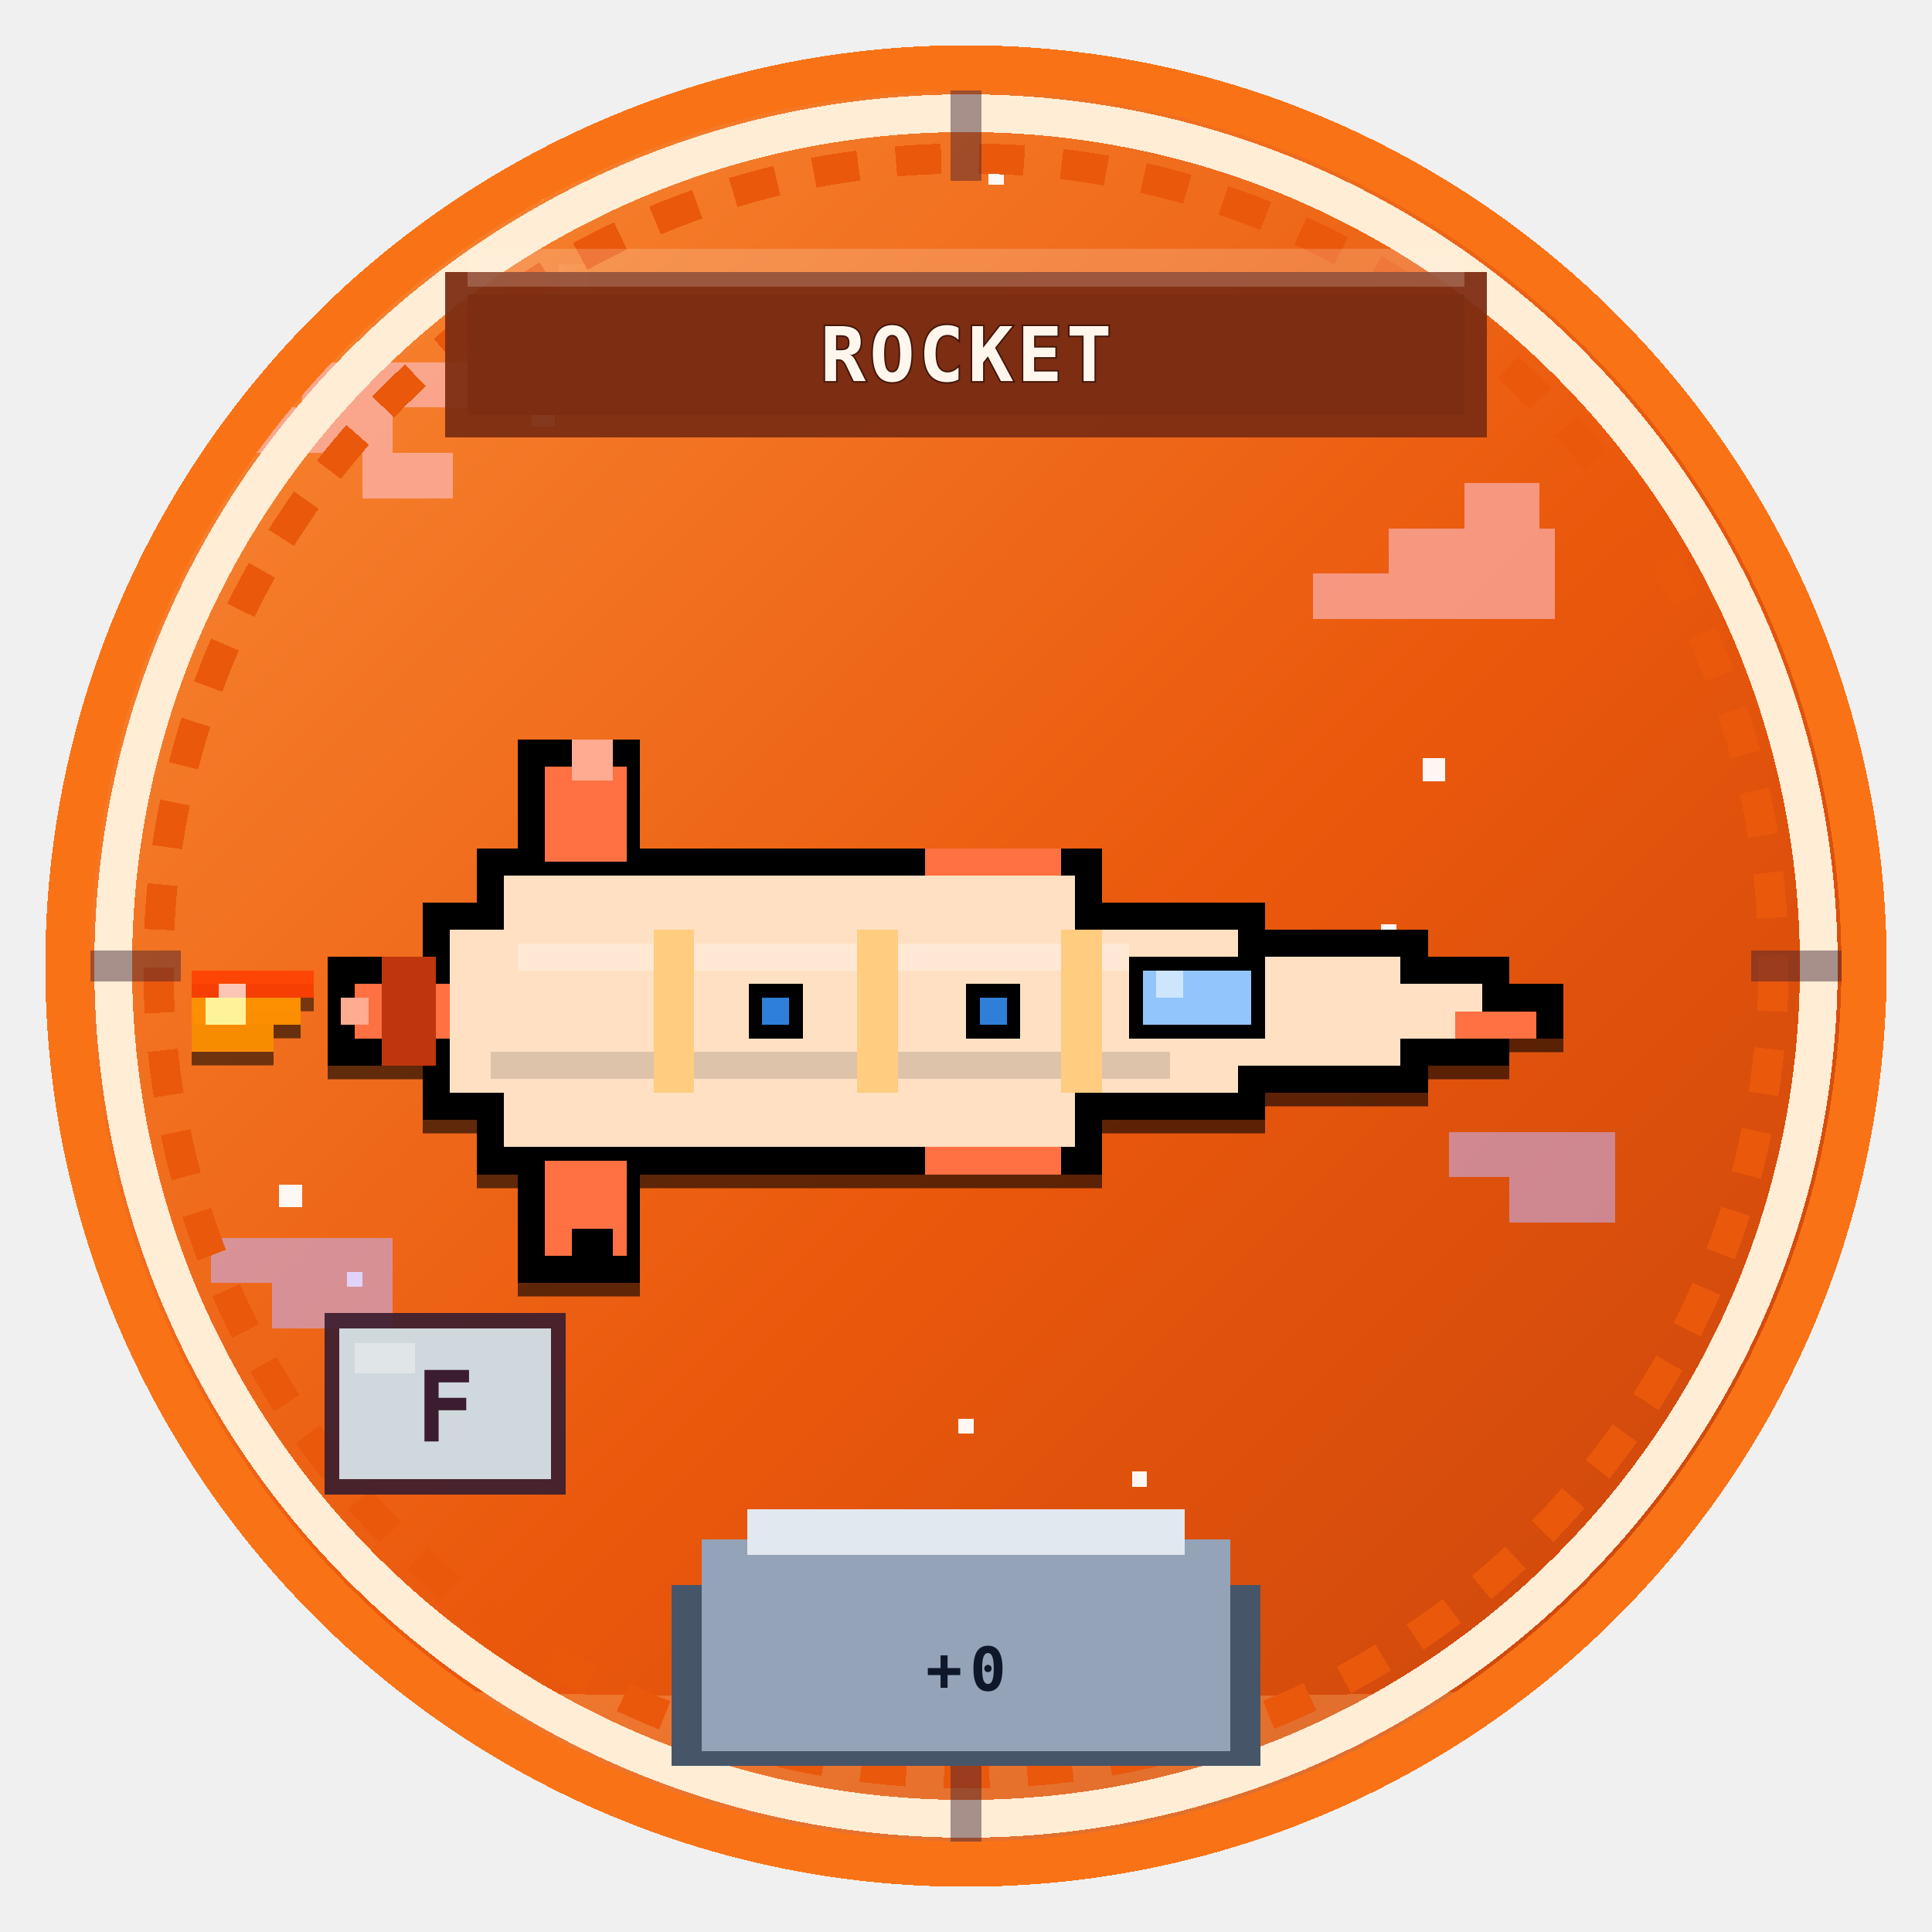
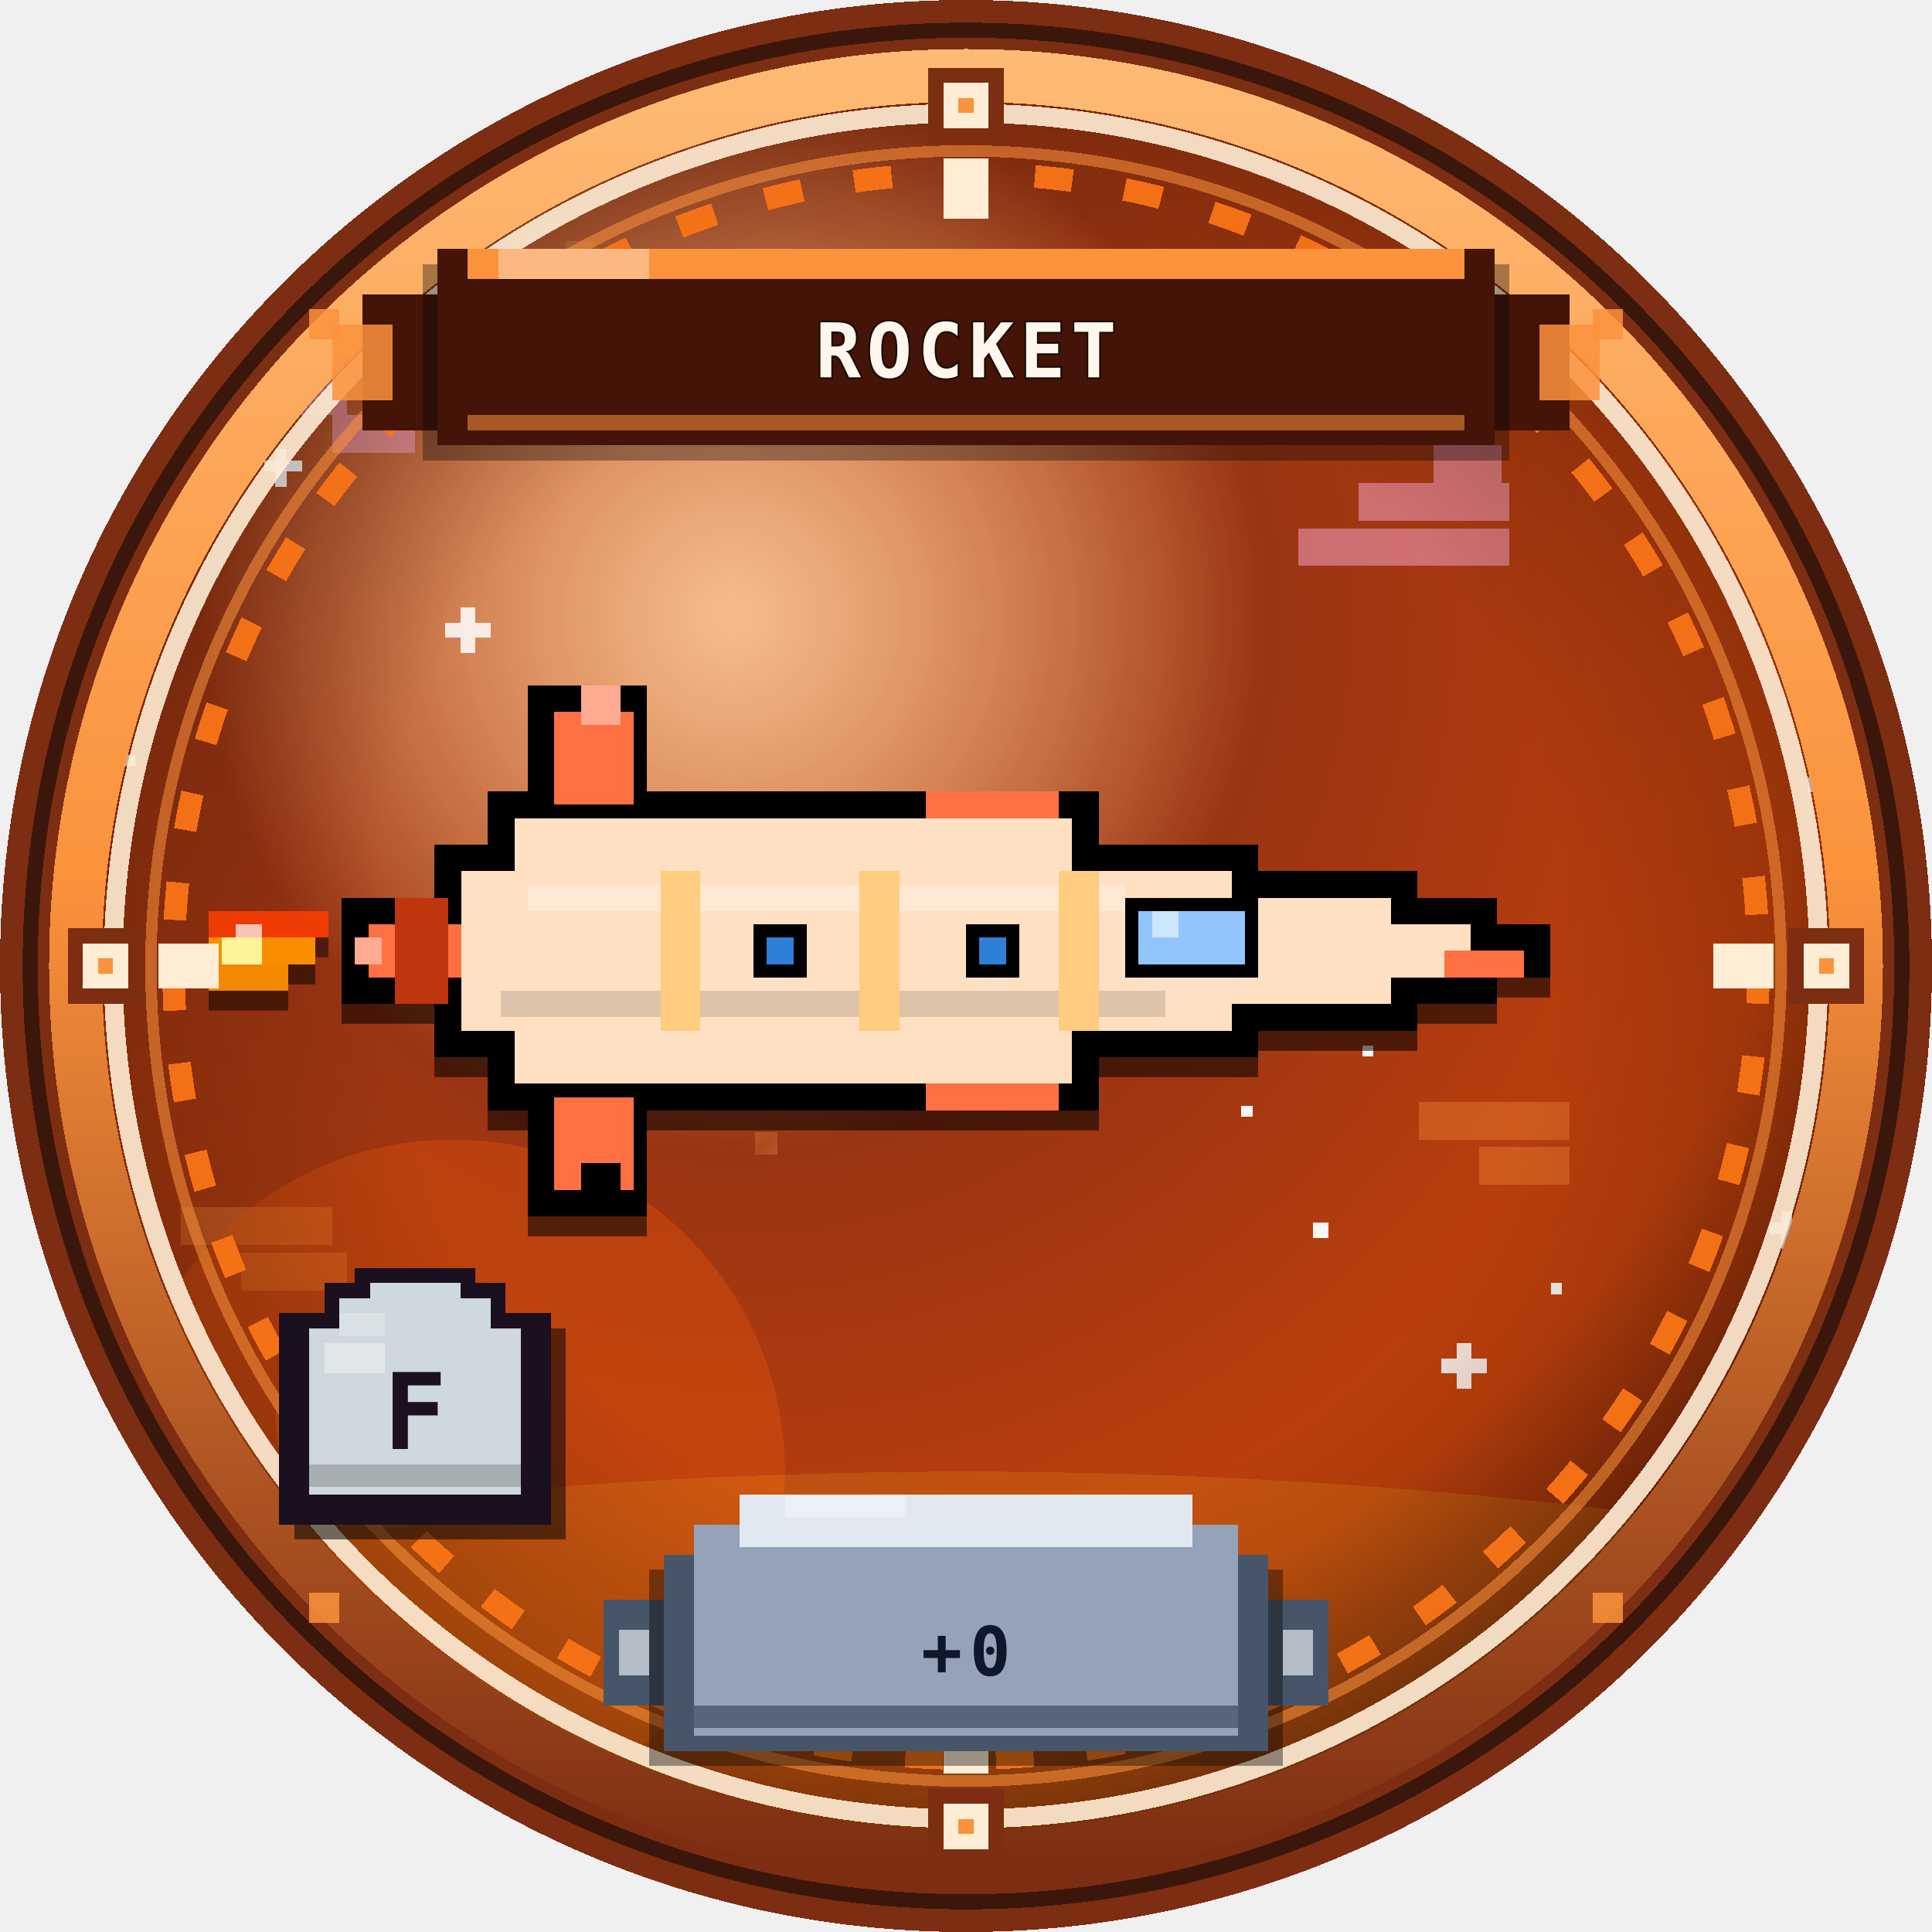
<svg xmlns="http://www.w3.org/2000/svg" viewBox="0 0 512 512" class="w-full h-full" shape-rendering="crispEdges">
  <defs>
-     <linearGradient id="bg_badge_5552" x1="0%" y1="0%" x2="100%" y2="100%">
-       <stop offset="0%" stop-color="#fb923c" />
-       <stop offset="55%" stop-color="#ea580c" />
-       <stop offset="100%" stop-color="#c2410c" />
-     </linearGradient>
-     <linearGradient id="hull_badge_5552" x1="0%" y1="0%" x2="100%" y2="0%">
+     <radialGradient id="bg_badge_7564" cx="38%" cy="32%" r="78%">
+       <stop offset="0%" stop-color="#fb923c" stop-opacity="0.55" />
+       <stop offset="35%" stop-color="#9a3412" />
+       <stop offset="72%" stop-color="#c2410c" />
+       <stop offset="100%" stop-color="#431407" />
+     </radialGradient>
+     <linearGradient id="hull_badge_7564" x1="0%" y1="0%" x2="100%" y2="0%">
      <stop offset="0%" stop-color="#cc5500" />
      <stop offset="50%" stop-color="#ff7722" />
      <stop offset="100%" stop-color="#aa4400" />
    </linearGradient>
-     <linearGradient id="frame_badge_5552" x1="0%" y1="0%" x2="100%" y2="100%">
+     <linearGradient id="frame_badge_7564" x1="0%" y1="0%" x2="100%" y2="100%">
      <stop offset="0%" stop-color="#fdba74" />
      <stop offset="50%" stop-color="#fb923c" />
      <stop offset="100%" stop-color="#fed7aa" />
    </linearGradient>
-     <filter id="shadow_badge_5552" x="-50%" y="-50%" width="200%" height="200%">
-       <feDropShadow dx="0" dy="4" stdDeviation="0" flood-color="#000" flood-opacity="0.6" />
+     <linearGradient id="rim_badge_7564" x1="0%" y1="0%" x2="0%" y2="100%">
+       <stop offset="0%" stop-color="#fdba74" />
+       <stop offset="45%" stop-color="#fb923c" />
+       <stop offset="100%" stop-color="#7c2d12" />
+     </linearGradient>
+     <radialGradient id="vignette_badge_7564" cx="50%" cy="48%" r="55%">
+       <stop offset="55%" stop-color="#000000" stop-opacity="0" />
+       <stop offset="100%" stop-color="#000000" stop-opacity="0.42" />
+     </radialGradient>
+     <filter id="shadow_badge_7564" x="-50%" y="-50%" width="200%" height="200%">
+       <feDropShadow dx="0" dy="6" stdDeviation="0" flood-color="#000" flood-opacity="0.55" />
    </filter>
-     <filter id="glow_badge_5552">
-       <feGaussianBlur stdDeviation="1" result="blur" />
+     <filter id="glow_badge_7564">
+       <feGaussianBlur stdDeviation="1.2" result="blur" />
      <feComposite in="SourceGraphic" in2="blur" operator="over" />
    </filter>
-     <filter id="text_glow_badge_5552" x="-50%" y="-50%" width="200%" height="200%">
+     <filter id="text_glow_badge_7564" x="-50%" y="-50%" width="200%" height="200%">
      <feGaussianBlur stdDeviation="2" result="blur" />
      <feMerge>
        <feMergeNode in="blur" />
        <feMergeNode in="SourceGraphic" />
      </feMerge>
    </filter>
-     <clipPath id="clip_badge_5552">
-       <circle cx="256" cy="256" r="240" />
+     <clipPath id="clip_badge_7564">
+       <circle cx="256" cy="256" r="236" />
    </clipPath>
  </defs>
-   <g clip-path="url(#clip_badge_5552)">
-     <rect width="512" height="512" fill="url(#bg_badge_5552)" />
-     <g fill="#ffffff" fill-opacity="0.95" shape-rendering="crispEdges">
-       <rect x="466" y="138" width="4" height="4" />
-       <rect x="92" y="337" width="4" height="4" />
-       <rect x="262" y="45" width="4" height="4" />
-       <rect x="140" y="49" width="4" height="4" />
-       <rect x="74" y="314" width="6" height="6" />
-       <rect x="254" y="376" width="4" height="4" />
-       <rect x="366" y="245" width="4" height="4" />
-       <rect x="300" y="390" width="4" height="4" />
-       <rect x="141" y="107" width="6" height="6" />
-       <rect x="140" y="202" width="4" height="4" />
-       <rect x="265" y="285" width="4" height="4" />
-       <rect x="179" y="263" width="4" height="4" />
-       <rect x="32" y="169" width="4" height="4" />
-       <rect x="377" y="201" width="6" height="6" />
+   <g clip-path="url(#clip_badge_7564)">
+     <rect width="512" height="512" fill="url(#bg_badge_7564)" />
+     <g fill="#ffffff" shape-rendering="crispEdges">
+       <rect x="26" y="200" width="10" height="3" fill-opacity="0.9" />
+       <rect x="29" y="197" width="3" height="10" fill-opacity="0.9" />
+       <rect x="70" y="122" width="10" height="3" fill-opacity="0.9" />
+       <rect x="73" y="119" width="3" height="10" fill-opacity="0.9" />
+       <rect x="348" y="324" width="4" height="4" fill-opacity="0.95" />
+       <rect x="361" y="277" width="3" height="3" fill-opacity="0.95" />
+       <rect x="323" y="96" width="4" height="4" fill-opacity="0.95" />
+       <rect x="474" y="362" width="4" height="4" fill-opacity="0.95" />
+       <rect x="221" y="274" width="4" height="4" fill-opacity="0.95" />
+       <rect x="329" y="293" width="3" height="3" fill-opacity="0.95" />
+       <rect x="139" y="376" width="3" height="3" fill-opacity="0.95" />
+       <rect x="483" y="202" width="4" height="4" fill-opacity="0.85" />
+       <rect x="479" y="206" width="12" height="4" fill-opacity="0.85" />
+       <rect x="483" y="210" width="4" height="4" fill-opacity="0.85" />
+       <rect x="364" y="46" width="3" height="3" fill-opacity="0.95" />
+       <rect x="469" y="324" width="10" height="3" fill-opacity="0.9" />
+       <rect x="472" y="321" width="3" height="10" fill-opacity="0.9" />
+       <rect x="122" y="161" width="4" height="4" fill-opacity="0.85" />
+       <rect x="118" y="165" width="12" height="4" fill-opacity="0.85" />
+       <rect x="122" y="169" width="4" height="4" fill-opacity="0.85" />
+       <rect x="107" y="359" width="10" height="3" fill-opacity="0.9" />
+       <rect x="110" y="356" width="3" height="10" fill-opacity="0.9" />
+       <rect x="215" y="77" width="4" height="4" fill-opacity="0.95" />
+       <rect x="411" y="340" width="3" height="3" fill-opacity="0.95" />
+       <rect x="386" y="356" width="4" height="4" fill-opacity="0.85" />
+       <rect x="382" y="360" width="12" height="4" fill-opacity="0.85" />
+       <rect x="386" y="364" width="4" height="4" fill-opacity="0.85" />
+       <rect x="229" y="280" width="4" height="4" fill-opacity="0.95" />
    </g>
-     <g opacity="0.55" shape-rendering="crispEdges">
-       <g fill="#ffc8dd">
-         <rect x="64" y="108" width="40" height="12" />
-         <rect x="80" y="96" width="48" height="12" />
-         <rect x="96" y="120" width="24" height="12" />
-         <rect x="368" y="140" width="44" height="12" />
-         <rect x="348" y="152" width="64" height="12" />
-         <rect x="388" y="128" width="20" height="12" />
+     <g opacity="0.5" shape-rendering="crispEdges">
+       <g fill="#f9a8d4">
+         <rect x="56" y="100" width="36" height="10" />
+         <rect x="72" y="90" width="44" height="10" />
+         <rect x="88" y="110" width="22" height="10" />
+         <rect x="360" y="128" width="40" height="10" />
+         <rect x="344" y="140" width="56" height="10" />
+         <rect x="380" y="118" width="18" height="10" />
      </g>
-       <g fill="#c4b5fd">
-         <rect x="56" y="328" width="48" height="12" />
-         <rect x="72" y="340" width="32" height="12" />
-         <rect x="384" y="300" width="44" height="12" />
-         <rect x="400" y="312" width="28" height="12" />
+       <g fill="#fb923c" opacity="0.7">
+         <rect x="48" y="320" width="40" height="10" />
+         <rect x="64" y="332" width="28" height="10" />
+         <rect x="376" y="292" width="40" height="10" />
+         <rect x="392" y="304" width="24" height="10" />
      </g>
-       <g fill="url(#frame_badge_5552)" opacity="0.4">
-         <rect x="148" y="70" width="8" height="8" />
-         <rect x="356" y="88" width="8" height="8" />
-         <rect x="112" y="268" width="8" height="8" />
-         <rect x="300" y="240" width="8" height="8" />
+       <g fill="url(#frame_badge_7564)" opacity="0.45">
+         <rect x="150" y="64" width="8" height="8" />
+         <rect x="348" y="84" width="8" height="8" />
+         <rect x="120" y="250" width="8" height="8" />
+         <rect x="300" y="230" width="8" height="8" />
+         <rect x="200" y="300" width="6" height="6" />
      </g>
    </g>
-     <path d="M-100 438 Q256 462 612 438 V512 H-100 Z" fill="#fdba74" fill-opacity="0.32" />
-   </g>
-   <g transform="translate(256, 268) scale(0.9)" filter="url(#shadow_badge_5552)">
+     <circle cx="120" cy="390" r="88" fill="#ea580c" fill-opacity="0.35" />
+     <circle cx="102" cy="376" r="29" fill="#fbbf24" fill-opacity="0.18" />
+     <path d="M-40 420 Q256 360 552 420 V520 H-40 Z" fill="#fbbf24" fill-opacity="0.16" />
+     <rect width="512" height="512" fill="url(#vignette_badge_7564)" />
+   </g>
+   <g transform="translate(256, 252) scale(0.88)" filter="url(#shadow_badge_7564)">
    <g transform="translate(8, 0)" shape-rendering="crispEdges">
      <rect x="-168" y="-32" width="248" height="64" fill="#050505" />
      <rect x="-152" y="-48" width="184" height="16" fill="#050505" />
      <rect x="-152" y="32" width="184" height="16" fill="#050505" />
      <rect x="80" y="-24" width="48" height="48" fill="#050505" />
      <rect x="120" y="-16" width="32" height="32" fill="#050505" />
      <rect x="144" y="-8" width="24" height="16" fill="#050505" />
      <rect x="-196" y="-16" width="32" height="32" fill="#050505" />
      <rect x="-140" y="-80" width="36" height="36" fill="#050505" />
      <rect x="-140" y="44" width="36" height="36" fill="#050505" />
      <rect x="-160" y="-24" width="232" height="48" fill="#ffe0c2" />
      <rect x="-144" y="-40" width="168" height="16" fill="#ffe0c2" />
      <rect x="-144" y="24" width="168" height="16" fill="#ffe0c2" />
      <rect x="72" y="-16" width="48" height="32" fill="#ffe0c2" />
      <rect x="112" y="-8" width="32" height="16" fill="#ffe0c2" />
      <rect x="136" y="0" width="24" height="8" fill="#ff7043" />
      <rect x="-140" y="-20" width="180" height="8" fill="#ffffff" opacity="0.3" />
      <rect x="-148" y="12" width="200" height="8" fill="#1a1a22" opacity="0.15" />
      <rect x="-100" y="-24" width="12" height="48" fill="#ffcc80" />
      <rect x="-40" y="-24" width="12" height="48" fill="#ffcc80" />
      <rect x="20" y="-24" width="12" height="48" fill="#ffcc80" />
      <rect x="-132" y="-72" width="24" height="28" fill="#ff7043" />
      <rect x="-124" y="-80" width="12" height="12" fill="#ffab91" />
      <rect x="-132" y="44" width="24" height="28" fill="#ff7043" />
      <rect x="-124" y="64" width="12" height="12" fill="#050505" />
      <rect x="-20" y="-48" width="40" height="8" fill="#ff7043" />
      <rect x="-20" y="40" width="40" height="8" fill="#ff7043" />
      <rect x="-188" y="-8" width="28" height="16" fill="#ff7043" />
      <rect x="-180" y="-16" width="16" height="32" fill="#bf360c" />
      <rect x="-192" y="-4" width="8" height="8" fill="#ffab91" />
      <rect x="40" y="-16" width="40" height="24" fill="#050505" />
      <rect x="44" y="-12" width="32" height="16" fill="#93c5fd" />
      <rect x="48" y="-12" width="8" height="8" fill="#e0f2fe" opacity="0.75" />
      <rect x="-72" y="-8" width="16" height="16" fill="#050505" />
      <rect x="-68" y="-4" width="8" height="8" fill="#2f7fd8" />
      <rect x="-8" y="-8" width="16" height="16" fill="#050505" />
      <rect x="-4" y="-4" width="8" height="8" fill="#2f7fd8" />
      <rect x="-236" y="-12" width="36" height="8" fill="#ff3d00" opacity="0.85" />
      <rect x="-236" y="-4" width="32" height="8" fill="#ff9100" opacity="0.95" />
      <rect x="-236" y="4" width="24" height="8" fill="#ff9100" opacity="0.9" />
      <rect x="-232" y="-4" width="12" height="8" fill="#fff59d" opacity="0.98" />
      <rect x="-228" y="-8" width="8" height="4" fill="#ffffff" opacity="0.7" />
    </g>
  </g>
-   <g shape-rendering="crispEdges">
-     <circle cx="256" cy="256" r="238" fill="none" stroke="#f97316" stroke-width="12" />
-     <circle cx="256" cy="256" r="226" fill="none" stroke="#ffedd5" stroke-width="10" />
-     <circle cx="256" cy="256" r="214" fill="none" stroke="#ea580c" stroke-width="8" stroke-dasharray="12 10" />
-     <path d="M256 24 V48 M488 256 H464 M256 488 V464 M24 256 H48" stroke="#3b1d2f" stroke-width="8" opacity="0.45" />
-   </g>
-   <g shape-rendering="crispEdges" id="name_badge_5552">
-     <rect x="118" y="72" width="276" height="44" fill="#7c2d12" opacity="0.94" />
-     <rect x="124" y="66" width="264" height="10" fill="#fff7ed" opacity="0.2" />
-     <rect x="124" y="78" width="264" height="32" fill="#7c2d12" />
-     <text x="256" y="101" font-family="Galmuri11, monospace" font-size="20" font-weight="bold" fill="#fff7ed" stroke="#431407" stroke-width="0.8" paint-order="stroke" text-anchor="middle" letter-spacing="1">ROCKET</text>
-   </g>
-   <g shape-rendering="crispEdges" id="grade_badge_5552">
-     <rect x="86" y="348" width="64" height="48" fill="#3b1d2f" opacity="0.92" />
-     <rect x="90" y="352" width="56" height="40" fill="#cfd8dc" />
-     <rect x="94" y="356" width="16" height="8" fill="#ffffff" opacity="0.35" />
-     <text x="118" y="382" font-family="Galmuri11, monospace" font-size="26" font-weight="bold" fill="#3b1d2f" text-anchor="middle">F</text>
-   </g>
-   <g shape-rendering="crispEdges" id="enhance_badge_5552">
-     <rect x="178" y="420" width="156" height="48" fill="#475569" />
-     <rect x="186" y="408" width="140" height="56" fill="#94a3b8" />
-     <rect x="198" y="400" width="116" height="12" fill="#e2e8f0" />
-     <text x="256" y="448" font-family="Galmuri11, monospace" font-size="16" font-weight="bold" fill="#0f172a" text-anchor="middle" letter-spacing="2">+0</text>
+   <g shape-rendering="crispEdges" id="frame_badge_7564_chrome">
+     <circle cx="256" cy="256" r="248" fill="none" stroke="#7c2d12" stroke-width="16" />
+     <circle cx="256" cy="256" r="248" fill="none" stroke="#050505" stroke-width="4" opacity="0.55" />
+     <circle cx="256" cy="256" r="236" fill="none" stroke="url(#rim_badge_7564)" stroke-width="14" />
+     <circle cx="256" cy="256" r="226" fill="none" stroke="#ffedd5" stroke-width="5" opacity="0.9" />
+     <circle cx="256" cy="256" r="216" fill="none" stroke="#fb923c" stroke-width="3" opacity="0.55" />
+     <circle cx="256" cy="256" r="210" fill="none" stroke="#f97316" stroke-width="6" stroke-dasharray="10 14" opacity="0.95" />
+     <rect x="250" y="42" width="12" height="16" fill="#ffedd5" />
+     <rect x="250" y="454" width="12" height="16" fill="#ffedd5" />
+     <rect x="42" y="250" width="16" height="12" fill="#ffedd5" />
+     <rect x="454" y="250" width="16" height="12" fill="#ffedd5" />
+     <rect x="246" y="18" width="20" height="20" fill="#7c2d12" />
+     <rect x="250" y="22" width="12" height="12" fill="#ffedd5" />
+     <rect x="254" y="26" width="4" height="4" fill="#fb923c" />
+     <rect x="474" y="246" width="20" height="20" fill="#7c2d12" />
+     <rect x="478" y="250" width="12" height="12" fill="#ffedd5" />
+     <rect x="482" y="254" width="4" height="4" fill="#fb923c" />
+     <rect x="246" y="474" width="20" height="20" fill="#7c2d12" />
+     <rect x="250" y="478" width="12" height="12" fill="#ffedd5" />
+     <rect x="254" y="482" width="4" height="4" fill="#fb923c" />
+     <rect x="18" y="246" width="20" height="20" fill="#7c2d12" />
+     <rect x="22" y="250" width="12" height="12" fill="#ffedd5" />
+     <rect x="26" y="254" width="4" height="4" fill="#fb923c" />
+     <rect x="82" y="82" width="8" height="8" fill="#fb923c" opacity="0.85" />
+     <rect x="422" y="82" width="8" height="8" fill="#fb923c" opacity="0.85" />
+     <rect x="82" y="422" width="8" height="8" fill="#fb923c" opacity="0.85" />
+     <rect x="422" y="422" width="8" height="8" fill="#fb923c" opacity="0.85" />
+   </g>
+   <g shape-rendering="crispEdges" id="name_badge_7564">
+     <rect x="96" y="78" width="20" height="36" fill="#431407" />
+     <rect x="396" y="78" width="20" height="36" fill="#431407" />
+     <rect x="88" y="86" width="16" height="20" fill="#fb923c" opacity="0.85" />
+     <rect x="408" y="86" width="16" height="20" fill="#fb923c" opacity="0.85" />
+     <rect x="112" y="70" width="288" height="52" fill="#050505" opacity="0.35" />
+     <rect x="116" y="66" width="280" height="52" fill="#431407" />
+     <rect x="124" y="74" width="264" height="36" fill="#431407" />
+     <rect x="124" y="66" width="264" height="8" fill="#fb923c" />
+     <rect x="132" y="66" width="40" height="8" fill="#ffffff" opacity="0.35" />
+     <rect x="124" y="110" width="264" height="4" fill="#fb923c" opacity="0.55" />
+     <text x="256" y="100" font-family="Galmuri11, monospace" font-size="20" font-weight="bold" fill="#fff7ed" stroke="#1c0a00" stroke-width="0.9" paint-order="stroke" text-anchor="middle" letter-spacing="1.5">ROCKET</text>
+   </g>
+   <g shape-rendering="crispEdges" id="grade_badge_7564">
+     <rect x="78" y="352" width="72" height="56" fill="#050505" opacity="0.55" />
+     <rect x="74" y="348" width="72" height="56" fill="#1a1020" />
+     <rect x="86" y="340" width="48" height="12" fill="#1a1020" />
+     <rect x="94" y="336" width="32" height="8" fill="#1a1020" />
+     <rect x="82" y="352" width="56" height="44" fill="#cfd8dc" />
+     <rect x="90" y="344" width="40" height="12" fill="#cfd8dc" />
+     <rect x="98" y="340" width="24" height="8" fill="#cfd8dc" />
+     <rect x="86" y="356" width="16" height="8" fill="#ffffff" opacity="0.4" />
+     <rect x="90" y="348" width="12" height="6" fill="#ffffff" opacity="0.25" />
+     <rect x="82" y="388" width="56" height="6" fill="#050505" opacity="0.2" />
+     <text x="110" y="384" font-family="Galmuri11, monospace" font-size="28" font-weight="bold" fill="#1a1020" text-anchor="middle">F</text>
+   </g>
+   <g shape-rendering="crispEdges" id="enhance_badge_7564">
+     <rect x="160" y="424" width="16" height="28" fill="#475569" />
+     <rect x="336" y="424" width="16" height="28" fill="#475569" />
+     <rect x="164" y="432" width="8" height="12" fill="#e2e8f0" opacity="0.7" />
+     <rect x="340" y="432" width="8" height="12" fill="#e2e8f0" opacity="0.7" />
+     <rect x="172" y="416" width="168" height="52" fill="#050505" opacity="0.4" />
+     <rect x="176" y="412" width="160" height="52" fill="#475569" />
+     <rect x="184" y="404" width="144" height="56" fill="#94a3b8" />
+     <rect x="196" y="396" width="120" height="14" fill="#e2e8f0" />
+     <rect x="208" y="396" width="32" height="6" fill="#ffffff" opacity="0.35" />
+     <rect x="184" y="452" width="144" height="6" fill="#475569" opacity="0.8" />
+     <text x="256" y="444" font-family="Galmuri11, monospace" font-size="18" font-weight="bold" fill="#0f172a" text-anchor="middle" letter-spacing="2">+0</text>
  </g>
</svg>
